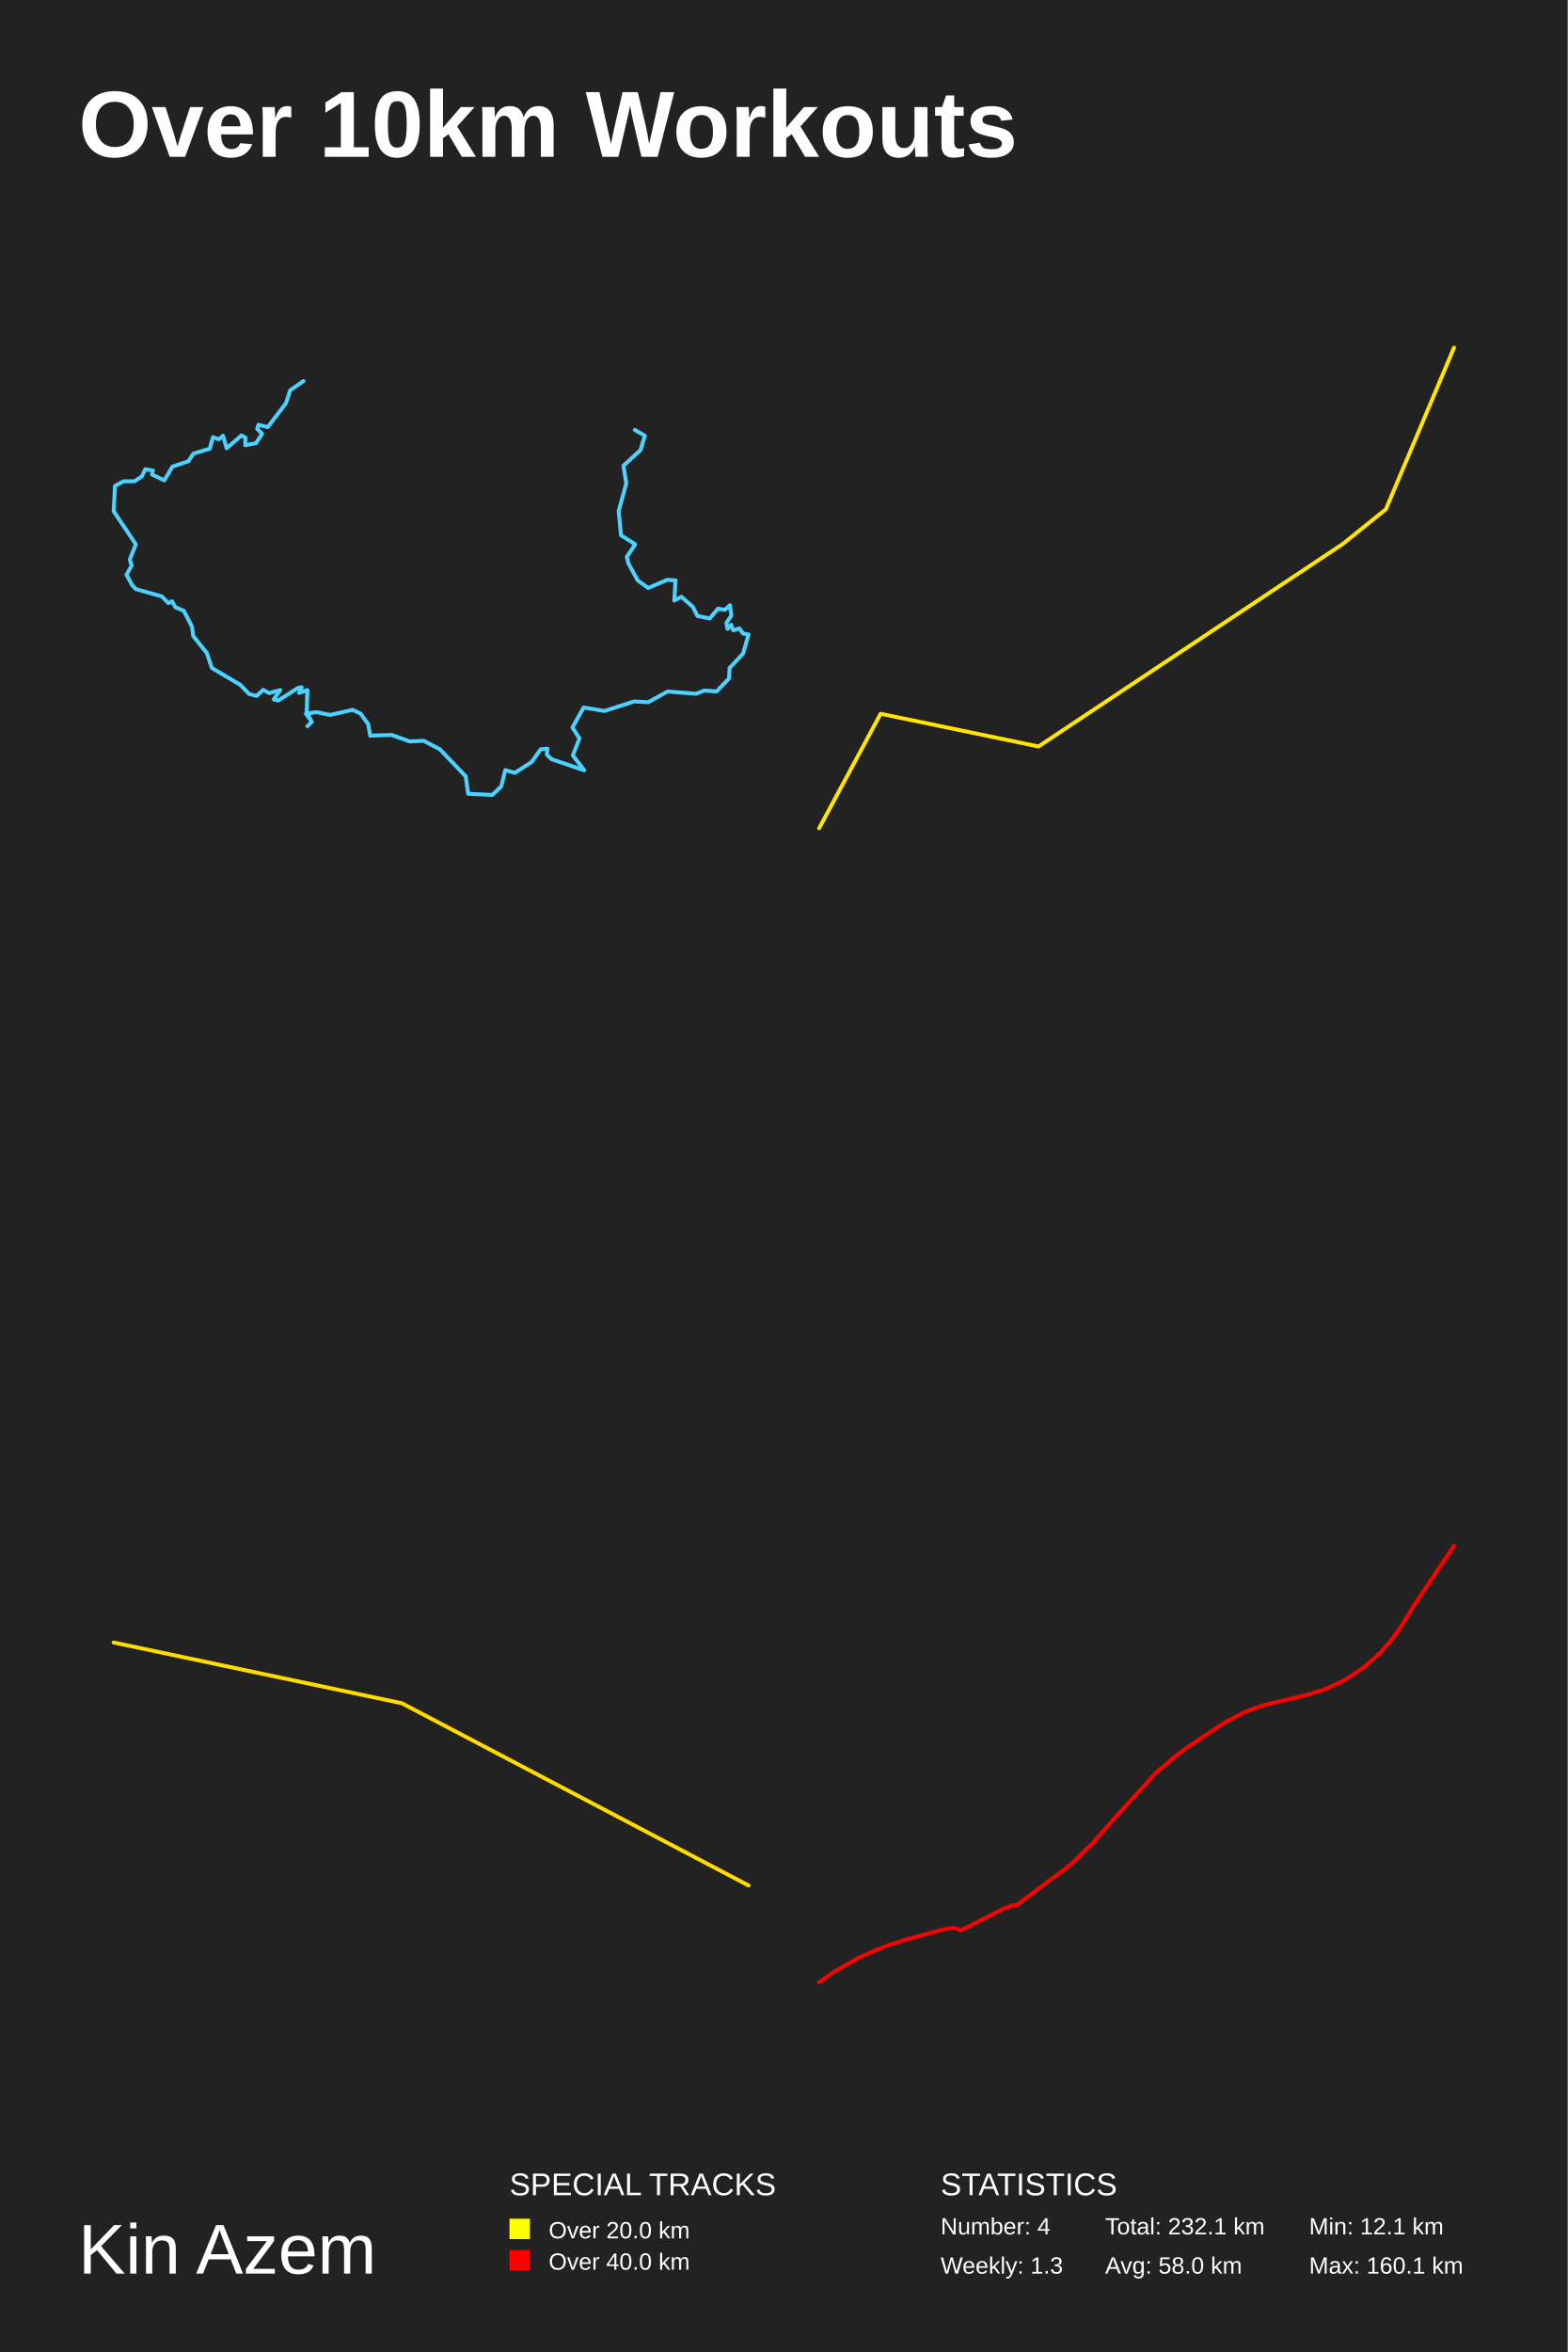
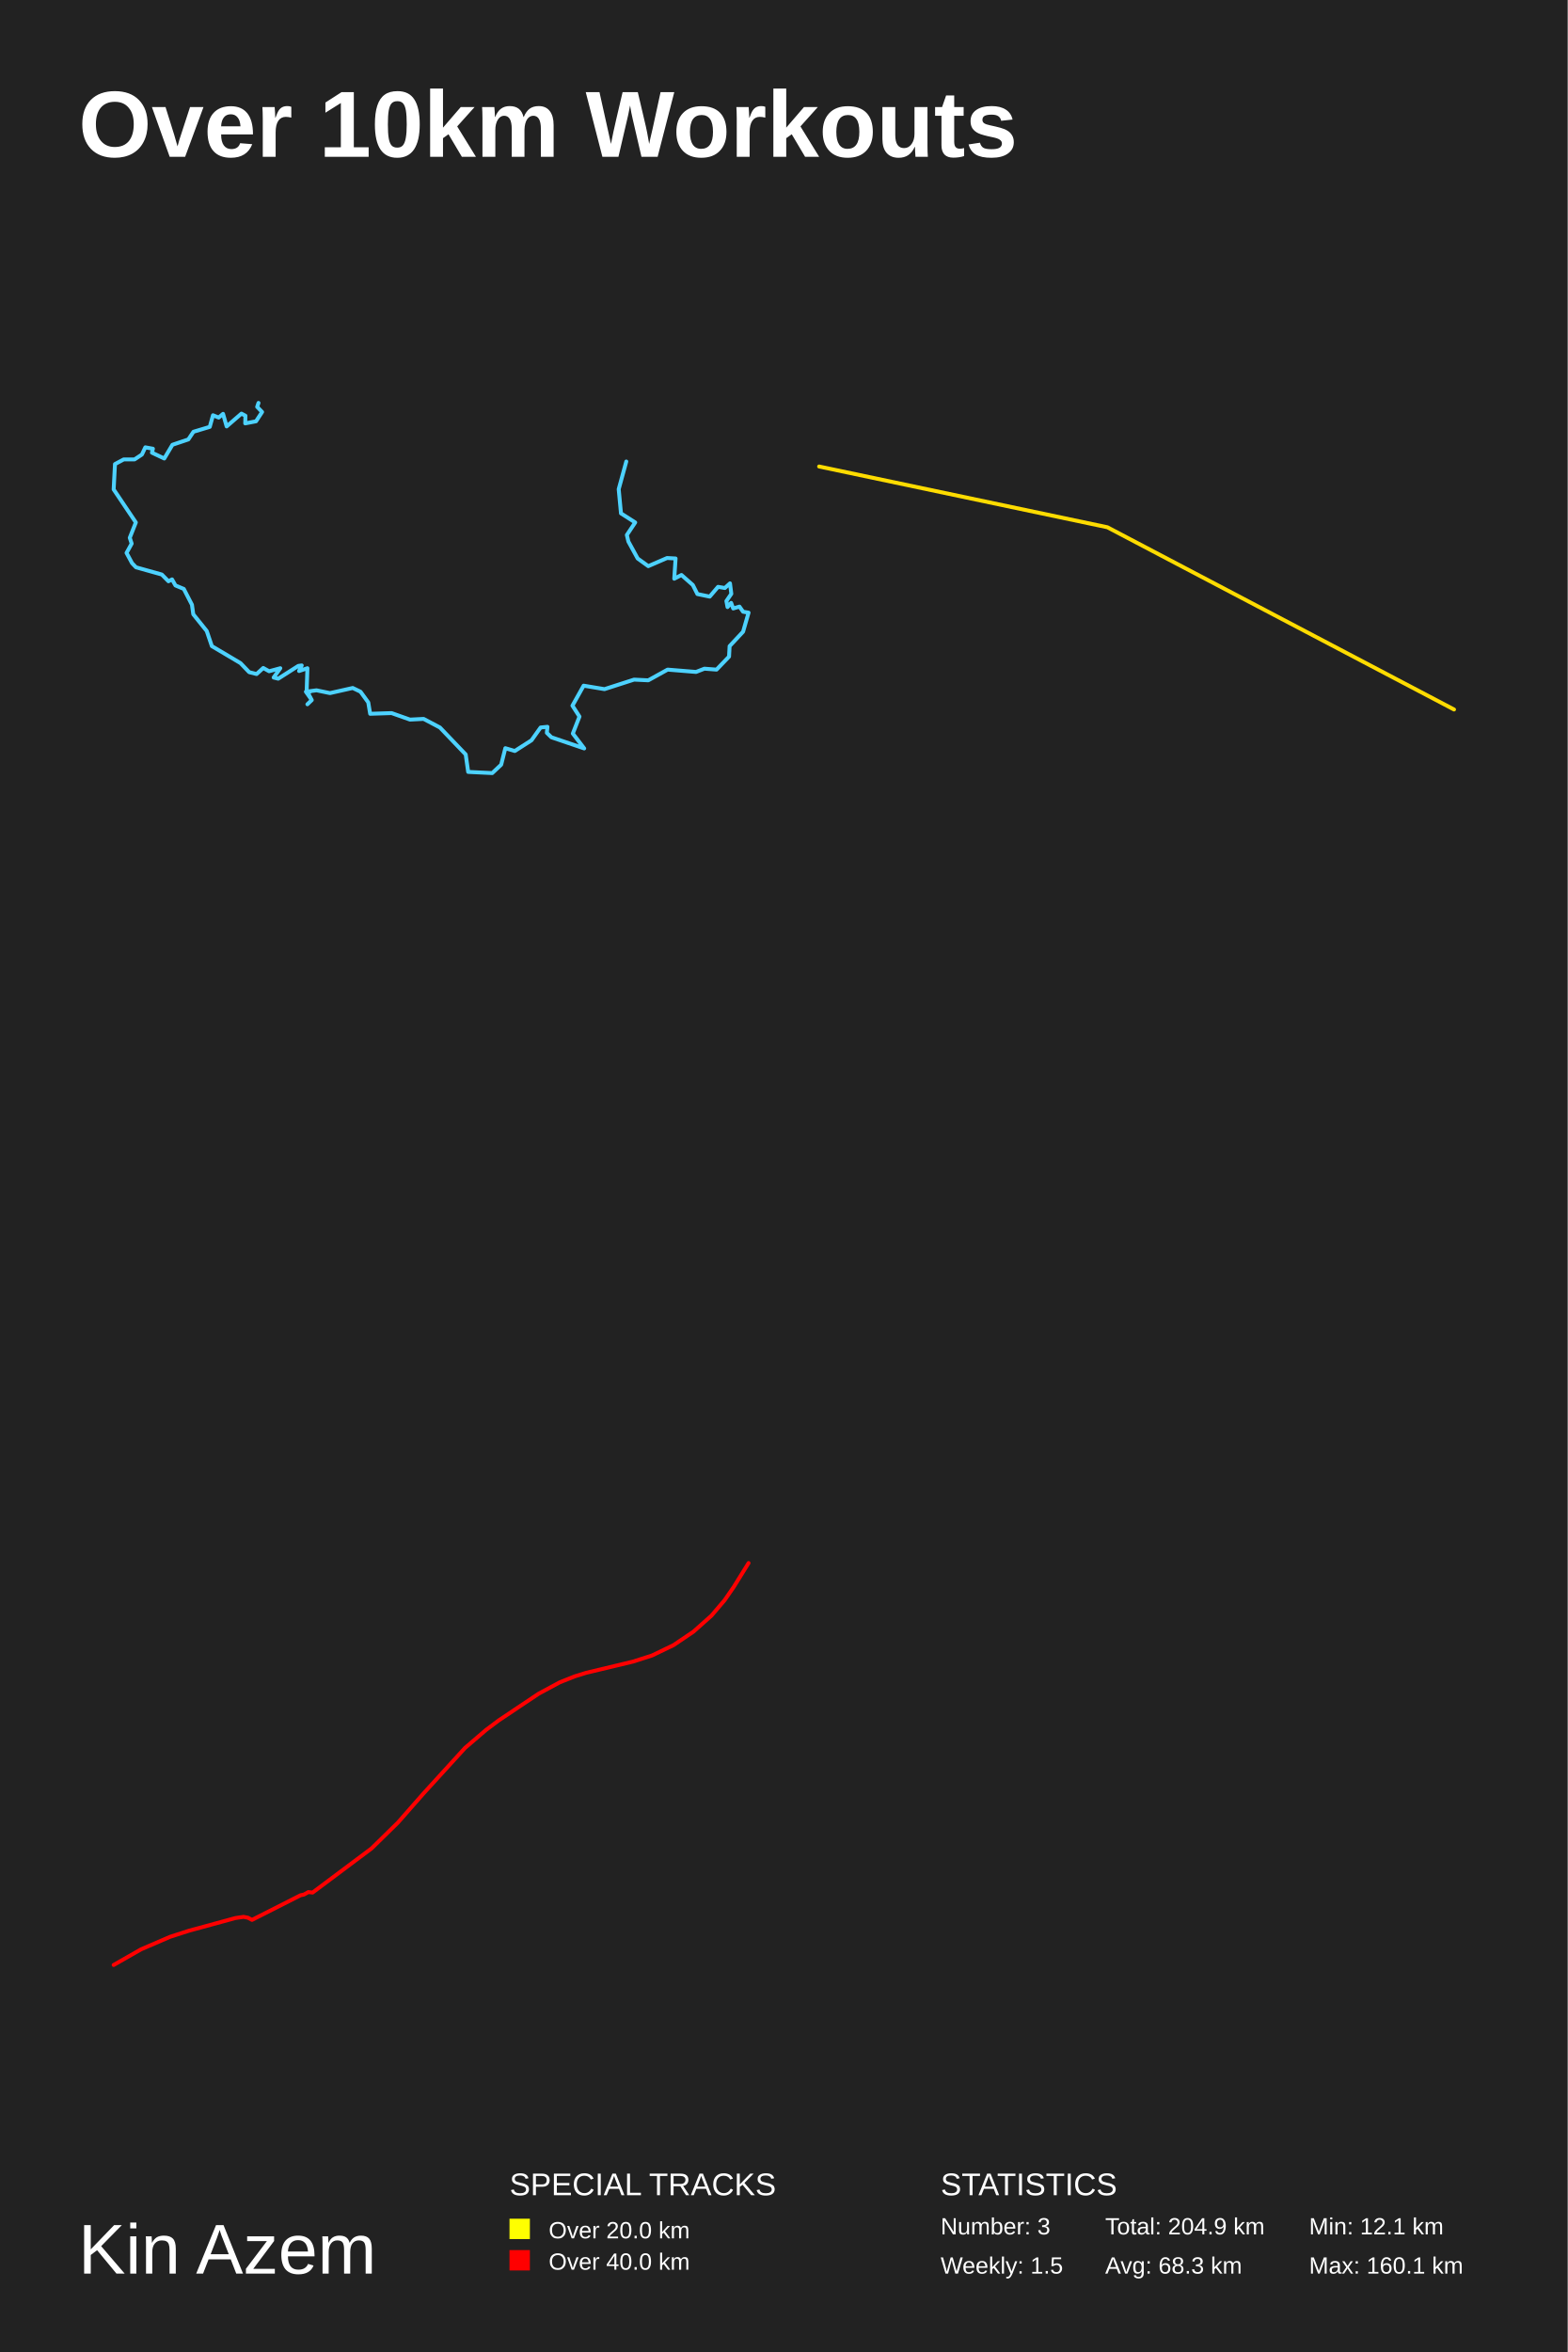
<svg xmlns="http://www.w3.org/2000/svg" baseProfile="full" height="300mm" version="1.1" viewBox="0,0,200,300" width="200mm">
  <defs />
  <rect fill="#222222" height="300" width="200" x="0" y="0" />
  <text fill="#FFFFFF" style="font-size:12px; font-family:Arial; font-weight:bold;" x="10" y="20">Over 10km Workouts</text>
  <text fill="#FFFFFF" style="font-size:9px; font-family:Arial" x="10" y="290">Kin Azem</text>
  <text fill="#FFFFFF" style="font-size:4px; font-family:Arial" x="65" y="280">SPECIAL TRACKS</text>
  <rect fill="yellow" height="2.6" width="2.6" x="65" y="283" />
  <text fill="#FFFFFF" style="font-size:3px; font-family:Arial" x="70" y="285.5">Over 20.0 km</text>
  <rect fill="red" height="2.6" width="2.6" x="65" y="287" />
  <text fill="#FFFFFF" style="font-size:3px; font-family:Arial" x="70" y="289.5">Over 40.0 km</text>
  <text fill="#FFFFFF" style="font-size:4px; font-family:Arial" x="120" y="280">STATISTICS</text>
-   <text fill="#FFFFFF" style="font-size:3px; font-family:Arial" x="120" y="285">Number: 4</text>
-   <text fill="#FFFFFF" style="font-size:3px; font-family:Arial" x="120" y="290">Weekly: 1.3</text>
-   <text fill="#FFFFFF" style="font-size:3px; font-family:Arial" x="141" y="285">Total: 232.1 km</text>
-   <text fill="#FFFFFF" style="font-size:3px; font-family:Arial" x="141" y="290">Avg: 58.0 km</text>
+   <text fill="#FFFFFF" style="font-size:3px; font-family:Arial" x="120" y="285">Number: 3</text>
+   <text fill="#FFFFFF" style="font-size:3px; font-family:Arial" x="120" y="290">Weekly: 1.5</text>
+   <text fill="#FFFFFF" style="font-size:3px; font-family:Arial" x="141" y="285">Total: 204.9 km</text>
+   <text fill="#FFFFFF" style="font-size:3px; font-family:Arial" x="141" y="290">Avg: 68.3 km</text>
  <text fill="#FFFFFF" style="font-size:3px; font-family:Arial" x="167" y="285">Min: 12.1 km</text>
  <text fill="#FFFFFF" style="font-size:3px; font-family:Arial" x="167" y="290">Max: 160.1 km</text>
-   <polyline fill="none" opacity="1" points="80.988,54.834 82.27,55.575 81.714,57.414 79.537,59.401 79.9,61.655 78.932,65.185 79.223,68.269 81.037,69.426 79.972,71.027 80.166,71.858 81.351,74.023 82.705,75.001 85.1,73.963 86.188,74.023 86.019,76.603 86.938,76.128 88.389,77.404 88.97,78.56 90.542,78.886 91.606,77.641 92.477,77.789 93.13,77.196 93.299,78.531 92.67,79.45 92.815,80.221 93.275,79.687 93.541,80.399 94.339,80.162 94.799,80.814 95.5,80.933 94.799,83.365 93.081,85.203 93.009,86.538 91.413,88.198 89.865,88.08 88.8,88.495 85.172,88.198 82.705,89.563 80.891,89.474 77.118,90.689 74.458,90.245 73.031,92.795 73.926,94.189 73.079,96.353 74.53,98.251 70.346,96.828 69.766,96.265 69.838,95.493 68.968,95.582 67.807,97.213 65.678,98.578 64.469,98.222 63.937,100.327 62.8,101.395 59.728,101.246 59.414,99.022 56.125,95.582 54.045,94.485 52.303,94.574 49.957,93.744 47.224,93.833 46.982,92.38 45.991,91.016 44.999,90.541 42.097,91.194 40.379,90.838 39.025,91.016 39.775,92.083 39.218,92.617 39.775,92.083 39.218,91.045 39.557,91.016 39.122,90.927 39.218,88.02 38.154,88.376 38.493,87.665 38.057,87.724 35.494,89.355 34.913,89.207 35.76,88.02 34.333,88.406 33.583,87.991 32.736,88.762 31.793,88.525 30.681,87.368 27.029,85.203 26.375,83.276 24.658,81.14 24.489,79.924 23.449,77.908 22.385,77.463 21.949,76.692 21.49,76.929 20.643,76.069 17.354,75.15 16.846,74.616 16.145,73.311 16.798,72.125 16.556,71.383 17.33,69.426 14.5,65.214 14.669,61.982 15.782,61.389 17.16,61.389 18.104,60.766 18.539,59.846 19.507,60.024 19.386,60.528 20.958,61.27 21.998,59.52 24.029,58.838 24.682,57.859 26.762,57.236 27.174,55.753 27.899,56.05 28.456,55.575 28.915,57.177 30.802,55.546 31.309,55.813 31.285,56.791 32.664,56.524 33.438,55.338 32.809,54.686 32.978,54.181 34.163,54.478 36.485,51.423 37.017,49.792 38.711,48.605" stroke="#4dd2ff" stroke-dasharray="none" stroke-linecap="round" stroke-linejoin="round" stroke-width="0.5" />
-   <polyline fill="none" opacity="1" points="185.5,44.349 176.806,64.957 171.293,69.392 132.49,95.216 112.346,91.043 104.5,105.651" stroke="#ffe500" stroke-dasharray="none" stroke-linecap="round" stroke-linejoin="round" stroke-width="0.5" />
-   <polyline fill="none" opacity="1" points="95.5,240.497 51.273,217.252 14.5,209.503" stroke="#ffdc00" stroke-dasharray="none" stroke-linecap="round" stroke-linejoin="round" stroke-width="0.5" />
-   <polyline fill="none" opacity="1" points="185.5,197.152 180.502,204.606 178.773,207.392 177.701,208.945 176.165,210.749 174.057,212.624 171.737,214.19 169.23,215.396 167.032,216.102 161.542,217.418 160.198,217.835 158.459,218.528 155.984,219.863 151.343,222.97 149.87,224.073 147.406,226.185 142.605,231.446 139.569,234.898 136.507,237.901 129.615,243.059 129.124,243.001 128.607,243.29 128.212,243.373 122.547,246.247 122.061,245.991 121.555,245.895 120.621,246.029 115.212,247.505 112.998,248.217 109.605,249.679 106.399,251.507 104.5,252.848" stroke="red" stroke-dasharray="none" stroke-linecap="round" stroke-linejoin="round" stroke-width="0.5" />
+   <polyline fill="none" opacity="1" points="79.9,58.867 78.932,62.397 79.223,65.481 81.037,66.638 79.972,68.239 80.166,69.07 81.351,71.235 82.705,72.213 85.1,71.175 86.188,71.235 86.019,73.815 86.938,73.34 88.389,74.616 88.97,75.772 90.542,76.098 91.606,74.853 92.477,75.001 93.13,74.408 93.299,75.743 92.67,76.662 92.815,77.433 93.275,76.899 93.541,77.611 94.339,77.374 94.799,78.026 95.5,78.145 94.799,80.577 93.081,82.415 93.009,83.75 91.413,85.41 89.865,85.292 88.8,85.707 85.172,85.41 82.705,86.775 80.891,86.686 77.118,87.901 74.458,87.457 73.031,90.007 73.926,91.401 73.079,93.565 74.53,95.463 70.346,94.04 69.766,93.476 69.838,92.705 68.968,92.794 67.807,94.425 65.678,95.79 64.469,95.434 63.937,97.539 62.8,98.607 59.728,98.458 59.414,96.234 56.125,92.794 54.045,91.697 52.303,91.786 49.957,90.956 47.224,91.045 46.982,89.592 45.991,88.228 44.999,87.753 42.097,88.406 40.379,88.05 39.025,88.228 39.775,89.295 39.218,89.829 39.775,89.295 39.218,88.257 39.557,88.228 39.122,88.139 39.218,85.232 38.154,85.588 38.493,84.877 38.057,84.936 35.494,86.567 34.913,86.419 35.76,85.232 34.333,85.618 33.583,85.203 32.736,85.974 31.793,85.737 30.681,84.58 27.029,82.415 26.375,80.488 24.658,78.352 24.489,77.136 23.449,75.12 22.385,74.675 21.949,73.904 21.49,74.141 20.643,73.281 17.354,72.362 16.846,71.828 16.145,70.523 16.798,69.337 16.556,68.595 17.33,66.638 14.5,62.426 14.669,59.194 15.782,58.601 17.16,58.601 18.104,57.978 18.539,57.058 19.507,57.236 19.386,57.74 20.958,58.482 21.998,56.732 24.029,56.05 24.682,55.071 26.762,54.448 27.174,52.965 27.899,53.262 28.456,52.787 28.915,54.389 30.802,52.758 31.309,53.025 31.285,54.003 32.664,53.736 33.438,52.55 32.809,51.898 32.978,51.393" stroke="#4dd2ff" stroke-dasharray="none" stroke-linecap="round" stroke-linejoin="round" stroke-width="0.5" />
+   <polyline fill="none" opacity="1" points="185.5,90.497 141.273,67.252 104.5,59.503" stroke="#ffdc00" stroke-dasharray="none" stroke-linecap="round" stroke-linejoin="round" stroke-width="0.5" />
+   <polyline fill="none" opacity="1" points="95.5,199.367 93.611,202.412 92.439,204.11 90.759,206.082 88.456,208.13 85.919,209.842 83.179,211.161 80.776,211.933 74.776,213.371 73.307,213.827 71.406,214.585 68.7,216.044 63.627,219.439 62.018,220.646 59.324,222.954 54.076,228.705 50.758,232.479 47.411,235.761 39.877,241.399 39.341,241.336 38.775,241.651 38.343,241.743 32.151,244.884 31.62,244.604 31.066,244.498 30.046,244.646 24.133,246.258 21.713,247.037 18.004,248.635 14.5,250.633" stroke="red" stroke-dasharray="none" stroke-linecap="round" stroke-linejoin="round" stroke-width="0.5" />
</svg>
